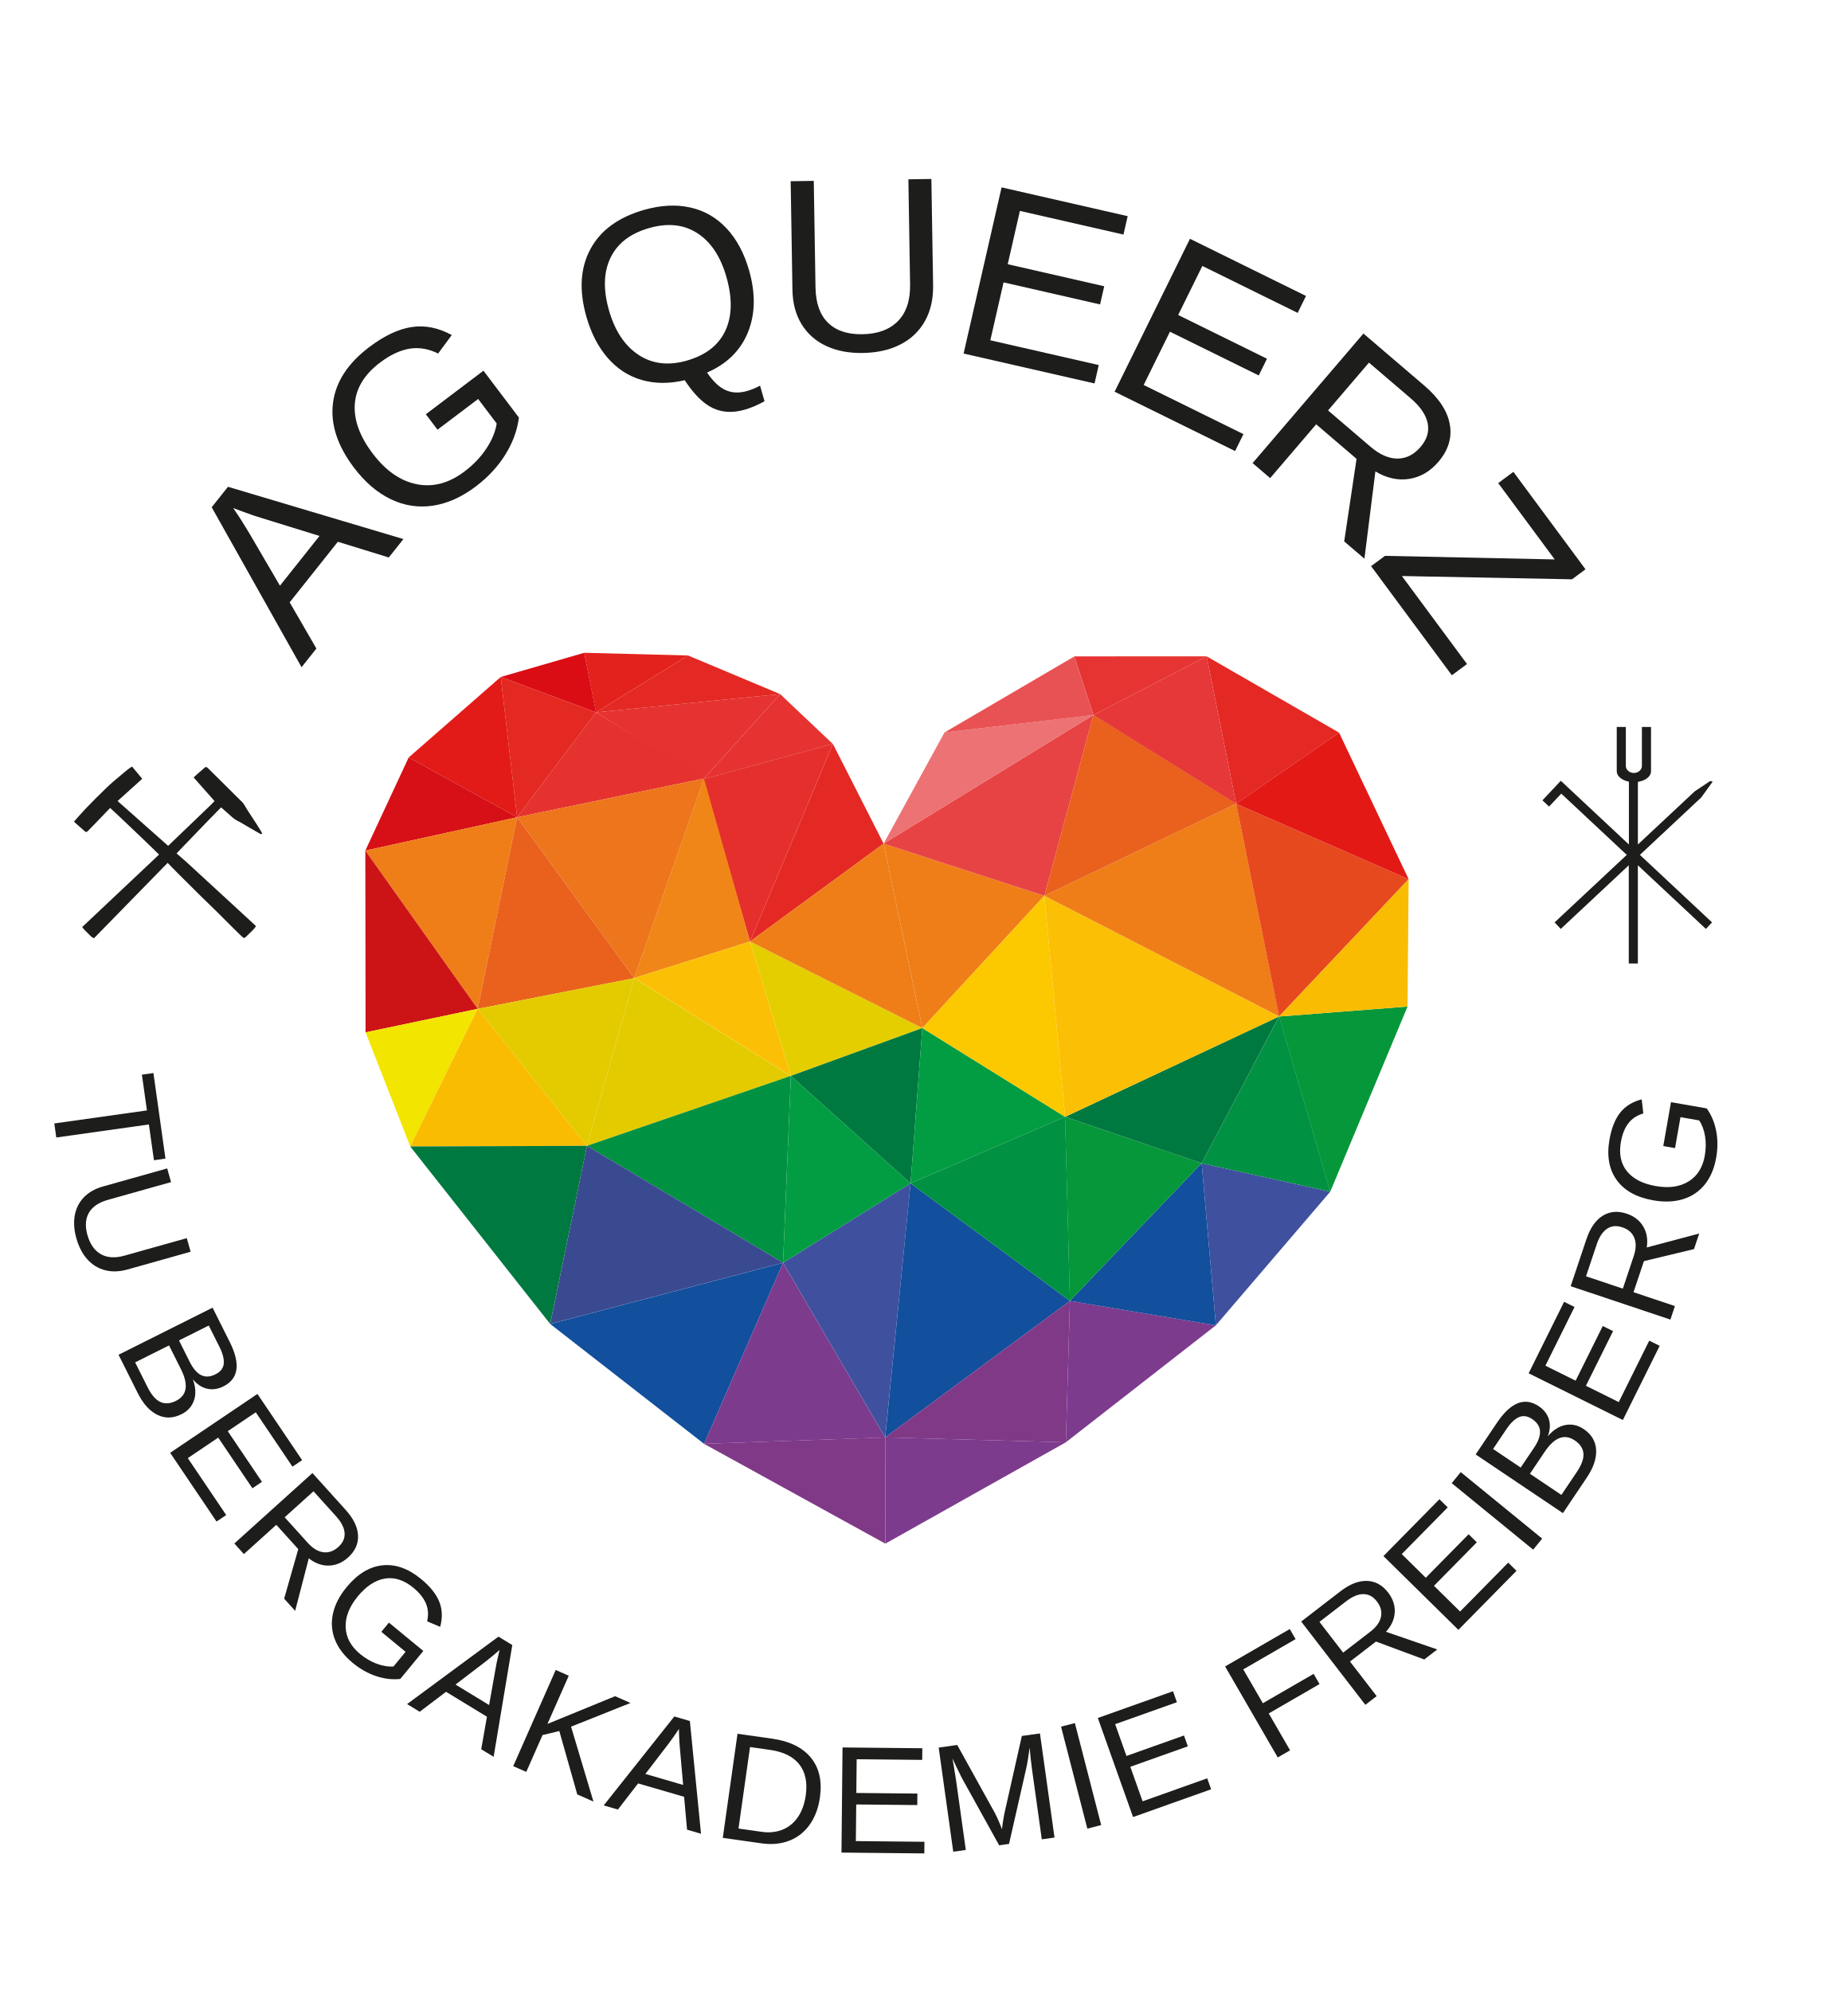
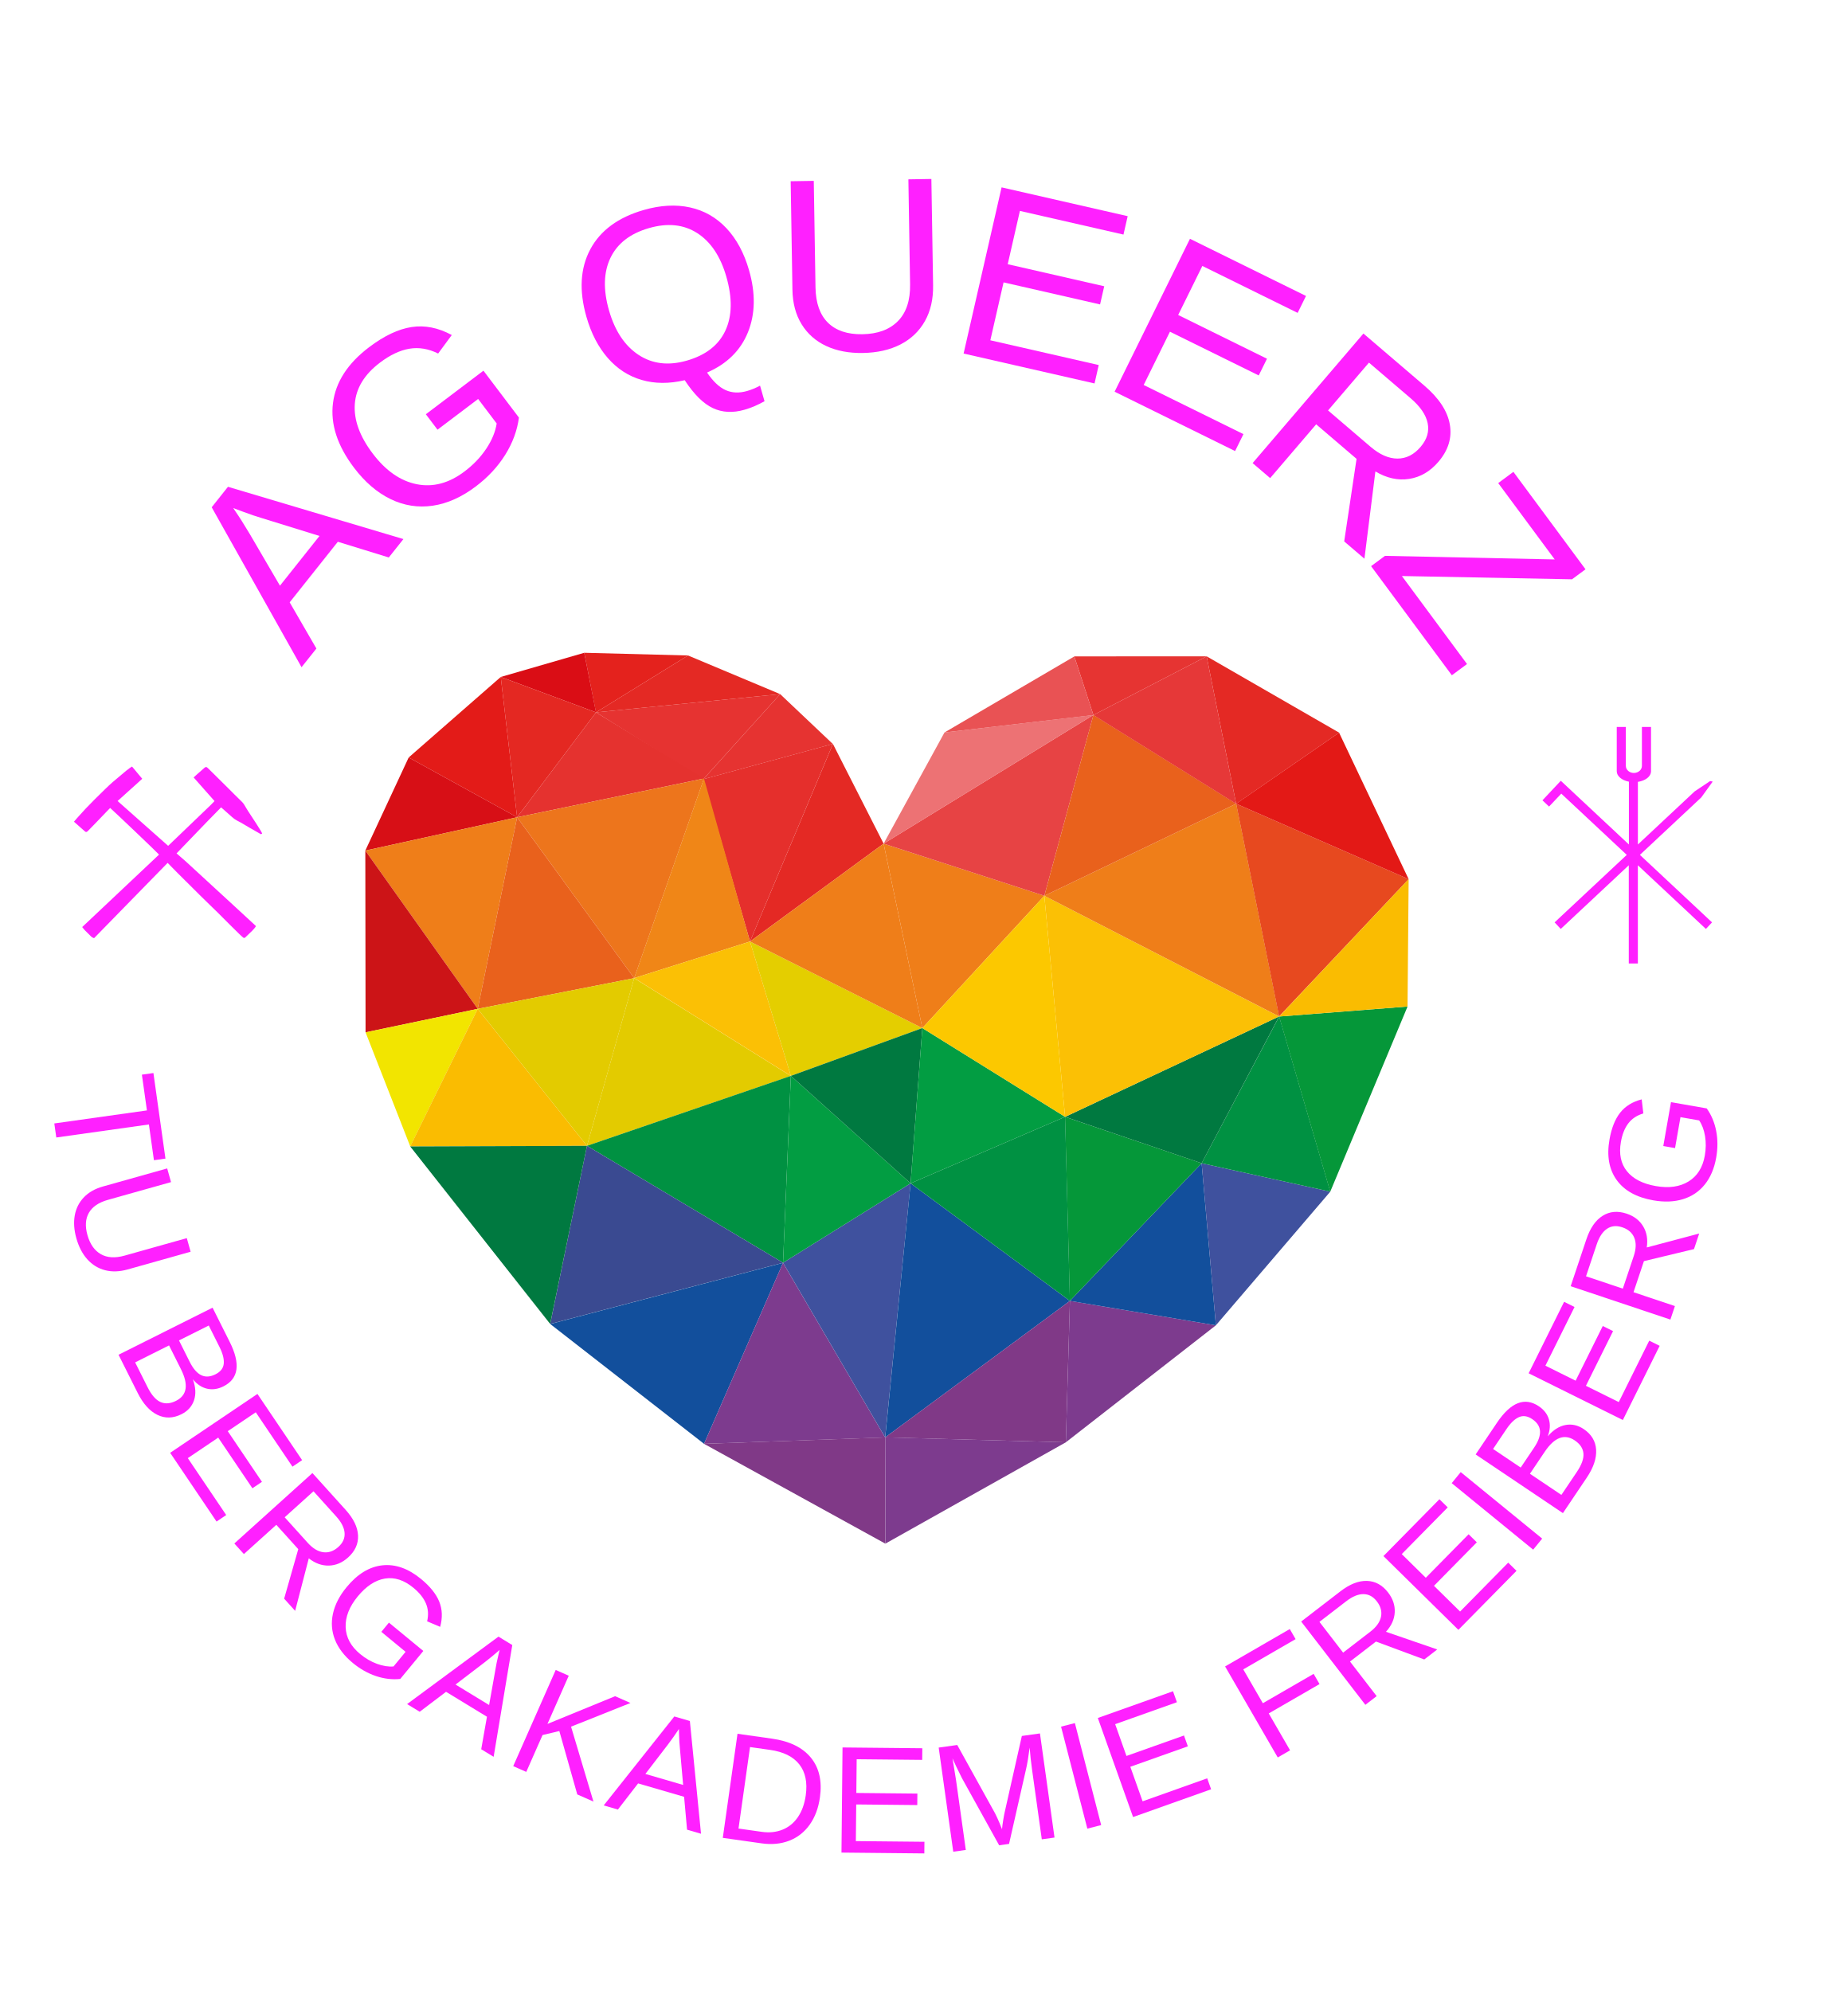
<svg xmlns="http://www.w3.org/2000/svg" id="Ebene_1" data-name="Ebene 1" viewBox="0 0 2016.36 2173.58">
  <defs>
-     <style>.cls-1,.cls-2,.cls-3{fill:#1d1d1b;}@media{
- 					.light { fill: #1d1d1b; }
- 					.dark { fill: #ff20ff; }
- 				}.cls-2{font-size:166.84px;}.cls-2,.cls-3{font-family:ArialMT, Arial;}.cls-3{font-size:270.48px;}.cls-4{fill:#e42924;}.cls-5{fill:#e52f2c;}.cls-6{fill:#e63331;}.cls-7{fill:#e4221d;}.cls-8{fill:#da0d15;}.cls-9{fill:#e42822;}.cls-10{fill:#e5322f;}.cls-11{fill:#ed751c;}.cls-12{fill:#f08617;}.cls-13{fill:#e31b18;}.cls-14{fill:#d70f16;}.cls-15{fill:#ef7e19;}.cls-16{fill:#e9611c;}.cls-17{fill:#cc1417;}.cls-18{fill:#f2e500;}.cls-19{fill:#fabc01;}.cls-20{fill:#e3cb00;}.cls-21{fill:#fbc005;}.cls-22{fill:#e4ce00;}.cls-23{fill:#009142;}.cls-24{fill:#3a4a91;}.cls-25{fill:#007940;}.cls-26{fill:#124f9c;}.cls-27{fill:#7d3b8e;}.cls-28{fill:#803987;}.cls-29{fill:#3f519e;}.cls-30{fill:#029d42;}.cls-31{fill:#059739;}.cls-32{fill:#fcc800;}.cls-33{fill:#e74344;}.cls-34{fill:#ed7274;}.cls-35{fill:#e7491f;}.cls-36{fill:#e31916;}.cls-37{fill:#e63838;}.cls-38{fill:#e63432;}.cls-39{fill:#e95254;}</style>
+     <style>.cls-1,.cls-2,.cls-3{fill:#ff20ff;}.cls-2{font-size:166.84px;}.cls-2,.cls-3{font-family:ArialMT, Arial;}.cls-3{font-size:270.48px;}.cls-4{fill:#e42924;}.cls-5{fill:#e52f2c;}.cls-6{fill:#e63331;}.cls-7{fill:#e4221d;}.cls-8{fill:#da0d15;}.cls-9{fill:#e42822;}.cls-10{fill:#e5322f;}.cls-11{fill:#ed751c;}.cls-12{fill:#f08617;}.cls-13{fill:#e31b18;}.cls-14{fill:#d70f16;}.cls-15{fill:#ef7e19;}.cls-16{fill:#e9611c;}.cls-17{fill:#cc1417;}.cls-18{fill:#f2e500;}.cls-19{fill:#fabc01;}.cls-20{fill:#e3cb00;}.cls-21{fill:#fbc005;}.cls-22{fill:#e4ce00;}.cls-23{fill:#009142;}.cls-24{fill:#3a4a91;}.cls-25{fill:#007940;}.cls-26{fill:#124f9c;}.cls-27{fill:#7d3b8e;}.cls-28{fill:#803987;}.cls-29{fill:#3f519e;}.cls-30{fill:#029d42;}.cls-31{fill:#059739;}.cls-32{fill:#fcc800;}.cls-33{fill:#e74344;}.cls-34{fill:#ed7274;}.cls-35{fill:#e7491f;}.cls-36{fill:#e31916;}.cls-37{fill:#e63838;}.cls-38{fill:#e63432;}.cls-39{fill:#e95254;}</style>
  </defs>
  <path class="cls-1" d="M1901.26,747.42l-2.81-.59-16.9,11.31-61.93,57.94V747.71c8.28-1.26,14.07-5.78,14.33-11.18V687.78H1824v38.75c0,1,0,2.23,0,3.76,0,4.25-3.94,7.71-8.77,7.71s-8.76-3.46-8.76-7.71c0-.87,0-1.69,0-2.4,0-.54,0-1,0-1.33V687.78h-9.92v48.28a.45.45,0,0,0,0,.11c0,5.22,5.42,9.83,13.26,11.35v68.56l-66.93-62.63h0L1736,747l-.45-.31-.11-.12-20,21.29,7.21,6.82L1736,760.56l71.48,66.86-78.76,73.69,6.7,7.16,74.26-69.49V946h9.91V838.78l74.27,69.49,6.69-7.16-78.74-73.69,67-62.72Z" transform="translate(-31.87 105.85)" />
  <path class="cls-1" d="M118.11,784.89l-2,2.23c-.7.78-1.38,1.59-2.09,2.41l-1.42,1.67,4.51,4c.65.59,1.33,1.17,2,1.76,1.54,1.33,3.13,2.72,4.65,4.12.87.83,1.46,1.33,2.18,1.33s1.37-.58,2.11-1.32c2.62-2.64,5.37-5.45,8.65-8.87q3.18-3.3,6.35-6.62l4.83-5.05q1.6-1.68,3.23-3.34l1-1c5.18,4.53,49,46.32,53.36,50.9l-83.88,79.1.36.45c.28.33.53.65.78,1a21.67,21.67,0,0,0,1.58,1.91c2.11,2.16,4,4,5.81,5.75l.55.54a8,8,0,0,0,3.54,2.36l.36.1,80.26-82.15a.7.7,0,0,1,.16.14q1.86,1.89,3.7,3.79c2.42,2.48,4.85,5,7.31,7.43s5.2,5.18,7.81,7.76q2.61,2.56,5.22,5.16l4.47,4.46c2.14,2.16,4.28,4.31,6.45,6.44q5.73,5.65,11.52,11.26l4,3.89c.55.55,1.13,1.09,1.69,1.64.9.86,1.8,1.72,2.69,2.61q2.76,2.76,5.51,5.53c2.13,2.14,4.27,4.29,6.41,6.42q5.37,5.36,10.78,10.64c1.33,1.29,2.76,2.67,4.33,4a1.88,1.88,0,0,0,3.08-.15c2.55-2.44,5.06-4.82,7.54-7.29.78-.78,1.49-1.62,2.17-2.44l.46-.56a7.86,7.86,0,0,0,.6-.87,2.55,2.55,0,0,1,.24-.39l.28-.43-.85-.83c-.23-.23-.45-.45-.67-.65L289.35,884.9q-27.12-25-54.27-49.94c-1.41-1.29-2.87-2.56-4.31-3.78-.79-.69-1.6-1.37-2.39-2.07l-2.79-2.47-1-.85q8.38-8.65,16.68-17.34c10.4-10.82,21.14-22,31.9-32.89.31.25.58.48.85.72l2.4,2.11q4.38,3.86,8.73,7.74a26.57,26.57,0,0,0,5.73,4c1.35.68,2.68,1.36,4,2.1l5.07,3,4.85,2.85q5.43,3.13,10.87,6.22a.67.67,0,0,1,.14.09,1.45,1.45,0,0,0,.92.38,1.29,1.29,0,0,0,.89-.4L318,804l-.22-.42c-.1-.21-.2-.43-.31-.64a11.73,11.73,0,0,0-.76-1.44l-.15-.26c-1.52-2.48-3.1-5-4.7-7.53-1.4-2.17-2.81-4.32-4.22-6.47-1.75-2.68-3.5-5.34-5.23-8-.78-1.23-1.52-2.48-2.27-3.73-.59-1-1.19-2-1.8-3a16.08,16.08,0,0,0-1.93-2.52c-1.78-1.8-3.6-3.58-5.4-5.36-1-1-2-2-3-2.93-1.18-1.19-2.37-2.37-3.55-3.57l-3.65-3.64L264,737.83c-1.76-1.74-3.52-3.49-5.3-5.2-.75-.72-1.27-1.11-1.92-1.11a3.12,3.12,0,0,0-2,1.08l-3.43,3c-1.55,1.37-3.11,2.73-4.66,4.11l-2.09,1.9-1.39,1.27.41.46c7.53,8.51,14.95,16.91,22.41,25.33l-1.11,1.17c-1,1.11-2,2.15-3.06,3.14q-20.66,19.85-41.35,39.68l-4.6,4.41c-.16.16-.34.3-.53.46-17.66-15.6-36.44-32.21-55.16-48.91,4.11-3.79,8.3-7.52,12.36-11.15,4.64-4.14,9.44-8.41,14.1-12.74l.43-.41L176,731l-.47.28c-.22.15-.44.28-.63.4-.43.26-.8.48-1.15.73l-.86.64c-1.19.88-2.42,1.77-3.56,2.73L167.89,737c-4.34,3.6-8.83,7.34-13.17,11.09-2.71,2.35-5.33,4.89-7.87,7.33l-.46.45c-4.17,4-7.87,7.67-11.32,11.13-3.82,3.83-6.93,7-9.76,10C122.87,779.59,120.45,782.28,118.11,784.89Z" transform="translate(-31.87 105.85)" />
  <text class="cls-2" transform="translate(53.27 1183.72) rotate(81.99)">T</text>
  <text class="cls-2" transform="matrix(0.27, 0.96, -0.96, 0.27, 68.82, 1294.2)">U</text>
  <text class="cls-2" transform="matrix(0.36, 0.93, -0.93, 0.36, 105.09, 1416.63)"> </text>
  <text class="cls-2" transform="translate(123.26 1466.76) rotate(63.39)">B</text>
  <text class="cls-2" transform="matrix(0.56, 0.83, -0.83, 0.56, 178.06, 1574.68)">E</text>
  <text class="cls-2" transform="translate(246.62 1674.86) rotate(47.94)">R</text>
  <text class="cls-2" transform="translate(334.99 1772.08) rotate(39.49)">G</text>
  <text class="cls-2" transform="translate(444.06 1860.17) rotate(31.36)">A</text>
  <text class="cls-2" transform="translate(547.66 1922.57) rotate(23.83)">K</text>
  <text class="cls-2" transform="translate(658.63 1970.88) rotate(16.24)">A</text>
  <text class="cls-2" transform="matrix(0.99, 0.14, -0.14, 0.99, 775.37, 2004.48)">D</text>
  <text class="cls-2" transform="matrix(1, 0.01, -0.01, 1, 904.78, 2022.34)">E</text>
  <text class="cls-2" transform="translate(1026.91 2023.41) rotate(-7.96)">M</text>
  <text class="cls-2" transform="matrix(0.97, -0.25, 0.25, 0.97, 1171.9, 2000.17)">I</text>
  <text class="cls-2" transform="translate(1223.84 1988.26) rotate(-19.58)">E</text>
  <text class="cls-2" transform="translate(1334.5 1946.93) rotate(-24.98)"> </text>
  <text class="cls-2" transform="translate(1382.8 1925.47) rotate(-30.04)">F</text>
  <text class="cls-2" transform="translate(1479.44 1869.52) rotate(-37.61)">R</text>
  <text class="cls-2" transform="translate(1582.22 1789.06) rotate(-45.45)">E</text>
  <text class="cls-2" transform="translate(1663.71 1703.68) rotate(-50.77)">I</text>
  <text class="cls-2" transform="translate(1698.27 1663.23) rotate(-56.08)">B</text>
  <text class="cls-2" transform="translate(1765.24 1562.5) rotate(-63.61)">E</text>
  <text class="cls-2" transform="translate(1818.88 1453.57) rotate(-71.49)">R</text>
  <text class="cls-2" transform="translate(1860.18 1328.69) rotate(-80.05)">G</text>
  <text class="cls-3" transform="matrix(0.62, -0.78, 0.78, 0.62, 328.81, 728.81)">A</text>
  <text class="cls-3" transform="translate(432.16 593.67) rotate(-37.1)">G</text>
  <text class="cls-3" transform="translate(596.37 476.28) rotate(-26.59)"> </text>
  <text class="cls-3" transform="translate(653.73 439.79) rotate(-16.03)">Q</text>
  <text class="cls-3" transform="translate(845.16 384.27) rotate(-0.93)">U</text>
  <text class="cls-3" transform="translate(1030.14 381.02) rotate(12.87)">E</text>
  <text class="cls-3" transform="translate(1196.69 417.82) rotate(26.23)">E</text>
  <text class="cls-3" transform="matrix(0.76, 0.65, -0.65, 0.76, 1350.35, 491.14)">R</text>
  <text class="cls-3" transform="translate(1491.43 611.17) rotate(53.5)">Z</text>
  <g id="Ebene_1-2" data-name="Ebene 1">
    <path class="cls-4" d="M850.5,922,996.33,815.15,941,706.31Z" transform="translate(-31.87 105.85)" />
    <path class="cls-5" d="M850.5,922,799.58,744.76,941,706.24Z" transform="translate(-31.87 105.85)" />
    <path class="cls-6" d="M883.43,651.92l-83.91,92.91,141.36-38.52Z" transform="translate(-31.87 105.85)" />
    <path class="cls-6" d="M883.43,651.92l-83.91,92.91-117.11-73Z" transform="translate(-31.87 105.85)" />
    <path class="cls-4" d="M883.43,651.92,782.85,609.73l-100.5,62.12Z" transform="translate(-31.87 105.85)" />
    <path class="cls-7" d="M669.55,606.8l113.3,2.93-100.5,62.12Z" transform="translate(-31.87 105.85)" />
    <path class="cls-8" d="M669.55,606.8l-91.11,26.39,104,38.66Z" transform="translate(-31.87 105.85)" />
    <path class="cls-9" d="M596.3,786.35,578.44,633.19l104,38.66Z" transform="translate(-31.87 105.85)" />
    <path class="cls-10" d="M596.3,786.35l204-42.32L682.41,671.85Z" transform="translate(-31.87 105.85)" />
    <path class="cls-11" d="M596.3,786.35l204-42.32L724.07,962Z" transform="translate(-31.87 105.85)" />
    <path class="cls-12" d="M850.5,922,800.25,744,724.07,961.91Z" transform="translate(-31.87 105.85)" />
    <path class="cls-13" d="M596.3,786.35,578.44,633.19,477.93,721.1Z" transform="translate(-31.87 105.85)" />
    <path class="cls-14" d="M596.3,786.35,430.61,822.74,477.93,721.1Z" transform="translate(-31.87 105.85)" />
    <path class="cls-15" d="M596.3,786.35,430.61,822.74,553.31,995.5Z" transform="translate(-31.87 105.85)" />
    <path class="cls-16" d="M596.3,786.35,724.07,962,553.31,995.5Z" transform="translate(-31.87 105.85)" />
    <path class="cls-17" d="M430.88,1021.16l-.27-198.42L553.31,995.5Z" transform="translate(-31.87 105.85)" />
    <path class="cls-18" d="M430.88,1021.16l48.78,124.57L553.31,995.5Z" transform="translate(-31.87 105.85)" />
    <path class="cls-19" d="M672.55,1145.06l-192.95.67L553.31,995.5Z" transform="translate(-31.87 105.85)" />
    <path class="cls-20" d="M672.55,1145.06,724.07,962,553.31,995.5Z" transform="translate(-31.87 105.85)" />
    <path class="cls-20" d="M672.55,1145.06,724.07,962l171,106.77Z" transform="translate(-31.87 105.85)" />
    <path class="cls-21" d="M850.5,922,724.07,961.91l171,106.77Z" transform="translate(-31.87 105.85)" />
    <path class="cls-22" d="M850.5,922l188.09,94.5-143.5,52.19Z" transform="translate(-31.87 105.85)" />
    <path class="cls-15" d="M850.5,922l188.09,94.5L996.33,815.15Z" transform="translate(-31.87 105.85)" />
    <path class="cls-23" d="M672.55,1145.06l214,127.64,8.53-204Z" transform="translate(-31.87 105.85)" />
    <path class="cls-24" d="M672.55,1145.06l214,127.64-254.14,66.78Z" transform="translate(-31.87 105.85)" />
    <path class="cls-25" d="M672.55,1145.06l-192.95.67,152.76,193.75Z" transform="translate(-31.87 105.85)" />
    <path class="cls-26" d="M800.32,1470.38l86.24-197.62-254.14,66.79Z" transform="translate(-31.87 105.85)" />
    <path class="cls-27" d="M800.32,1470.38l86.24-197.62L998,1463.45Z" transform="translate(-31.87 105.85)" />
    <path class="cls-28" d="M800.32,1470.38l197.95,109-.27-116Z" transform="translate(-31.87 105.85)" />
    <path class="cls-29" d="M1025.79,1186,886.56,1272.7,998,1463.38Z" transform="translate(-31.87 105.85)" />
    <path class="cls-30" d="M1025.79,1186,886.56,1272.7l8.53-204Z" transform="translate(-31.87 105.85)" />
    <path class="cls-25" d="M1025.79,1186l12.8-169.5-143.5,52.19Z" transform="translate(-31.87 105.85)" />
    <path class="cls-15" d="M1171.76,872.06l-133.17,144.43L996.33,815.15Z" transform="translate(-31.87 105.85)" />
    <path class="cls-30" d="M1025.79,1186l12.8-169.5,155.83,96.91Z" transform="translate(-31.87 105.85)" />
    <path class="cls-26" d="M1025.79,1186l173.89,128.36-201.61,149Z" transform="translate(-31.87 105.85)" />
    <path class="cls-28" d="M1195.22,1468.72l4.46-154.37-201.61,149Z" transform="translate(-31.87 105.85)" />
    <path class="cls-27" d="M1195.22,1468.72,998.33,1579.29l-.26-116Z" transform="translate(-31.87 105.85)" />
    <path class="cls-27" d="M1195.22,1468.72l4.46-154.37L1359,1341Z" transform="translate(-31.87 105.85)" />
    <path class="cls-26" d="M1343.45,1164.06l-143.83,150.29L1359,1341Z" transform="translate(-31.87 105.85)" />
    <path class="cls-29" d="M1343.45,1164.06l140.43,31L1359,1341Z" transform="translate(-31.87 105.85)" />
    <path class="cls-31" d="M1343.45,1164.06l-143.83,150.29-5.27-200.95Z" transform="translate(-31.87 105.85)" />
    <path class="cls-23" d="M1025.79,1186l173.89,128.36-5.26-200.95Z" transform="translate(-31.87 105.85)" />
    <path class="cls-23" d="M1343.45,1164.06l140.43,31-55.79-191.22Z" transform="translate(-31.87 105.85)" />
    <path class="cls-31" d="M1568.19,993l-84.38,202.15L1428,1003.9Z" transform="translate(-31.87 105.85)" />
    <path class="cls-25" d="M1343.45,1164.06l-149-50.66L1428,1003.83Z" transform="translate(-31.87 105.85)" />
    <path class="cls-21" d="M1171.76,872.06l22.66,241.34L1428,1003.83Z" transform="translate(-31.87 105.85)" />
    <path class="cls-32" d="M1171.76,872.06l22.66,241.34-155.83-96.91Z" transform="translate(-31.87 105.85)" />
    <path class="cls-33" d="M1171.76,872.06l53.58-197.41-229,140.5Z" transform="translate(-31.87 105.85)" />
    <path class="cls-15" d="M1171.76,872.06l209.41-100.5,46.92,232.27Z" transform="translate(-31.87 105.85)" />
    <path class="cls-34" d="M1062.78,693.78l162.5-19.07-229,140.5Z" transform="translate(-31.87 105.85)" />
    <path class="cls-16" d="M1171.76,872.06l209.41-100.5-155.83-96.91Z" transform="translate(-31.87 105.85)" />
    <path class="cls-35" d="M1569.39,853.94l-188.28-82.38L1428,1003.83Z" transform="translate(-31.87 105.85)" />
    <path class="cls-19" d="M1569.39,853.94l-1.2,139L1428,1003.9Z" transform="translate(-31.87 105.85)" />
    <path class="cls-36" d="M1569.39,853.94l-188.28-82.38L1493.48,694Z" transform="translate(-31.87 105.85)" />
    <path class="cls-4" d="M1348.91,610.66l32.2,161L1493.54,694Z" transform="translate(-31.87 105.85)" />
    <path class="cls-37" d="M1348.91,610.66l32.2,161-155.83-96.91Z" transform="translate(-31.87 105.85)" />
    <path class="cls-38" d="M1348.91,610.66l-144.43.07,20.86,64Z" transform="translate(-31.87 105.85)" />
    <path class="cls-39" d="M1062.78,693.78l141.7-83,20.86,64Z" transform="translate(-31.87 105.85)" />
  </g>
</svg>
